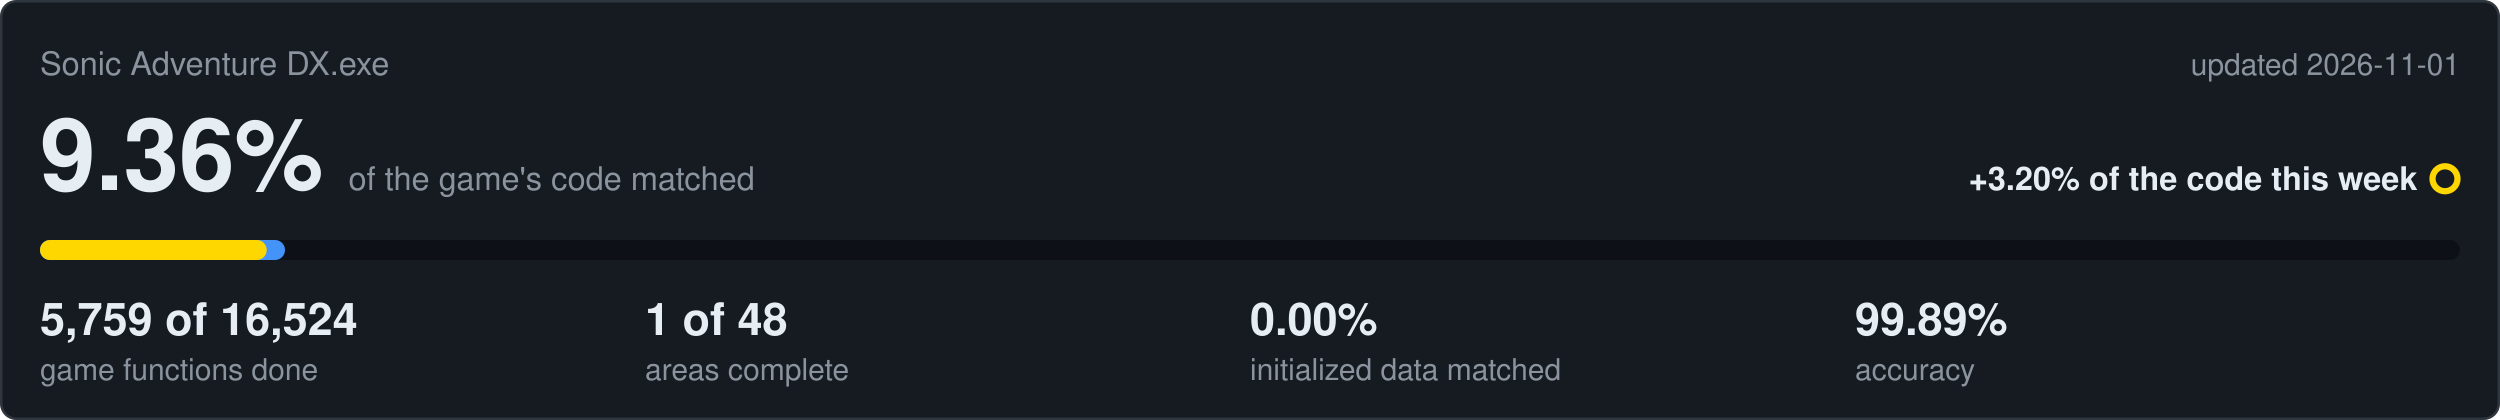
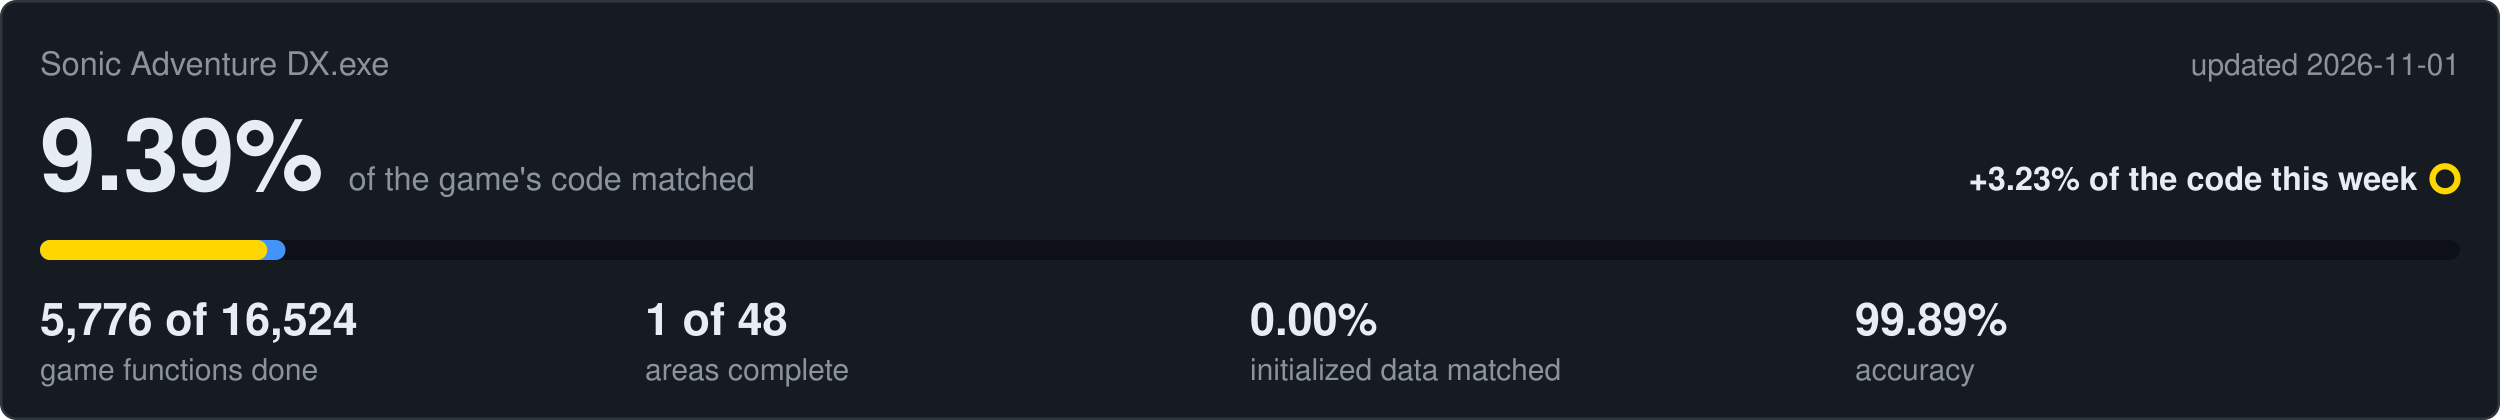
<svg xmlns="http://www.w3.org/2000/svg" viewBox="0 0 1000 168" width="1000" height="168">
  <rect x="0.5" y="0.5" width="999" height="167" rx="6" fill="#161b22" stroke="#30363d" />
  <text x="16" y="30" font-family="Segoe UI,Helvetica,Arial,sans-serif" font-size="13" fill="#8b949e">Sonic Adventure DX.exe</text>
  <text x="984" y="30" text-anchor="end" font-family="Segoe UI,Helvetica,Arial,sans-serif" font-size="12" fill="#8b949e">updated 2026-11-01</text>
-   <text x="16" y="76" font-family="Segoe UI,Helvetica,Arial,sans-serif" font-size="40" font-weight="600" fill="#e6edf3">9.36%<tspan dx="10" font-size="13" font-weight="400" fill="#8b949e">of the game's code matched</tspan>
+   <text x="16" y="76" font-family="Segoe UI,Helvetica,Arial,sans-serif" font-size="40" font-weight="600" fill="#e6edf3">9.39%<tspan dx="10" font-size="13" font-weight="400" fill="#8b949e">of the game's code matched</tspan>
  </text>
-   <text x="967" y="76" text-anchor="end" font-family="Segoe UI,Helvetica,Arial,sans-serif" font-size="13" font-weight="600" fill="#e6edf3">+3.20% of the code this week</text>
+   <text x="967" y="76" text-anchor="end" font-family="Segoe UI,Helvetica,Arial,sans-serif" font-size="13" font-weight="600" fill="#e6edf3">+3.23% of the code this week</text>
  <circle cx="978" cy="71.5" r="5" fill="none" stroke="#ffd700" stroke-width="2.5" />
  <rect x="16" y="96" width="968" height="8" rx="4" fill="#0d1117" />
-   <rect x="16" y="96" width="98.0" height="8" rx="4" fill="#4493f8" />
-   <rect x="16" y="96" width="90.7" height="8" rx="4" fill="#ffd700" />
-   <text x="16" y="134" font-family="Segoe UI,Helvetica,Arial,sans-serif" font-size="18" font-weight="600" fill="#e6edf3">5,759 of 16,524</text>
+   <rect x="16" y="96" width="98.2" height="8" rx="4" fill="#4493f8" />
+   <rect x="16" y="96" width="90.9" height="8" rx="4" fill="#ffd700" />
+   <text x="16" y="134" font-family="Segoe UI,Helvetica,Arial,sans-serif" font-size="18" font-weight="600" fill="#e6edf3">5,776 of 16,524</text>
  <text x="16" y="152" font-family="Segoe UI,Helvetica,Arial,sans-serif" font-size="12" fill="#8b949e">game functions done</text>
  <text x="258" y="134" font-family="Segoe UI,Helvetica,Arial,sans-serif" font-size="18" font-weight="600" fill="#e6edf3">1 of 48</text>
  <text x="258" y="152" font-family="Segoe UI,Helvetica,Arial,sans-serif" font-size="12" fill="#8b949e">areas complete</text>
  <text x="500" y="134" font-family="Segoe UI,Helvetica,Arial,sans-serif" font-size="18" font-weight="600" fill="#e6edf3">0.00%</text>
  <text x="500" y="152" font-family="Segoe UI,Helvetica,Arial,sans-serif" font-size="12" fill="#8b949e">initialized data matched</text>
  <text x="742" y="134" font-family="Segoe UI,Helvetica,Arial,sans-serif" font-size="18" font-weight="600" fill="#e6edf3">99.89%</text>
  <text x="742" y="152" font-family="Segoe UI,Helvetica,Arial,sans-serif" font-size="12" fill="#8b949e">accuracy</text>
</svg>
